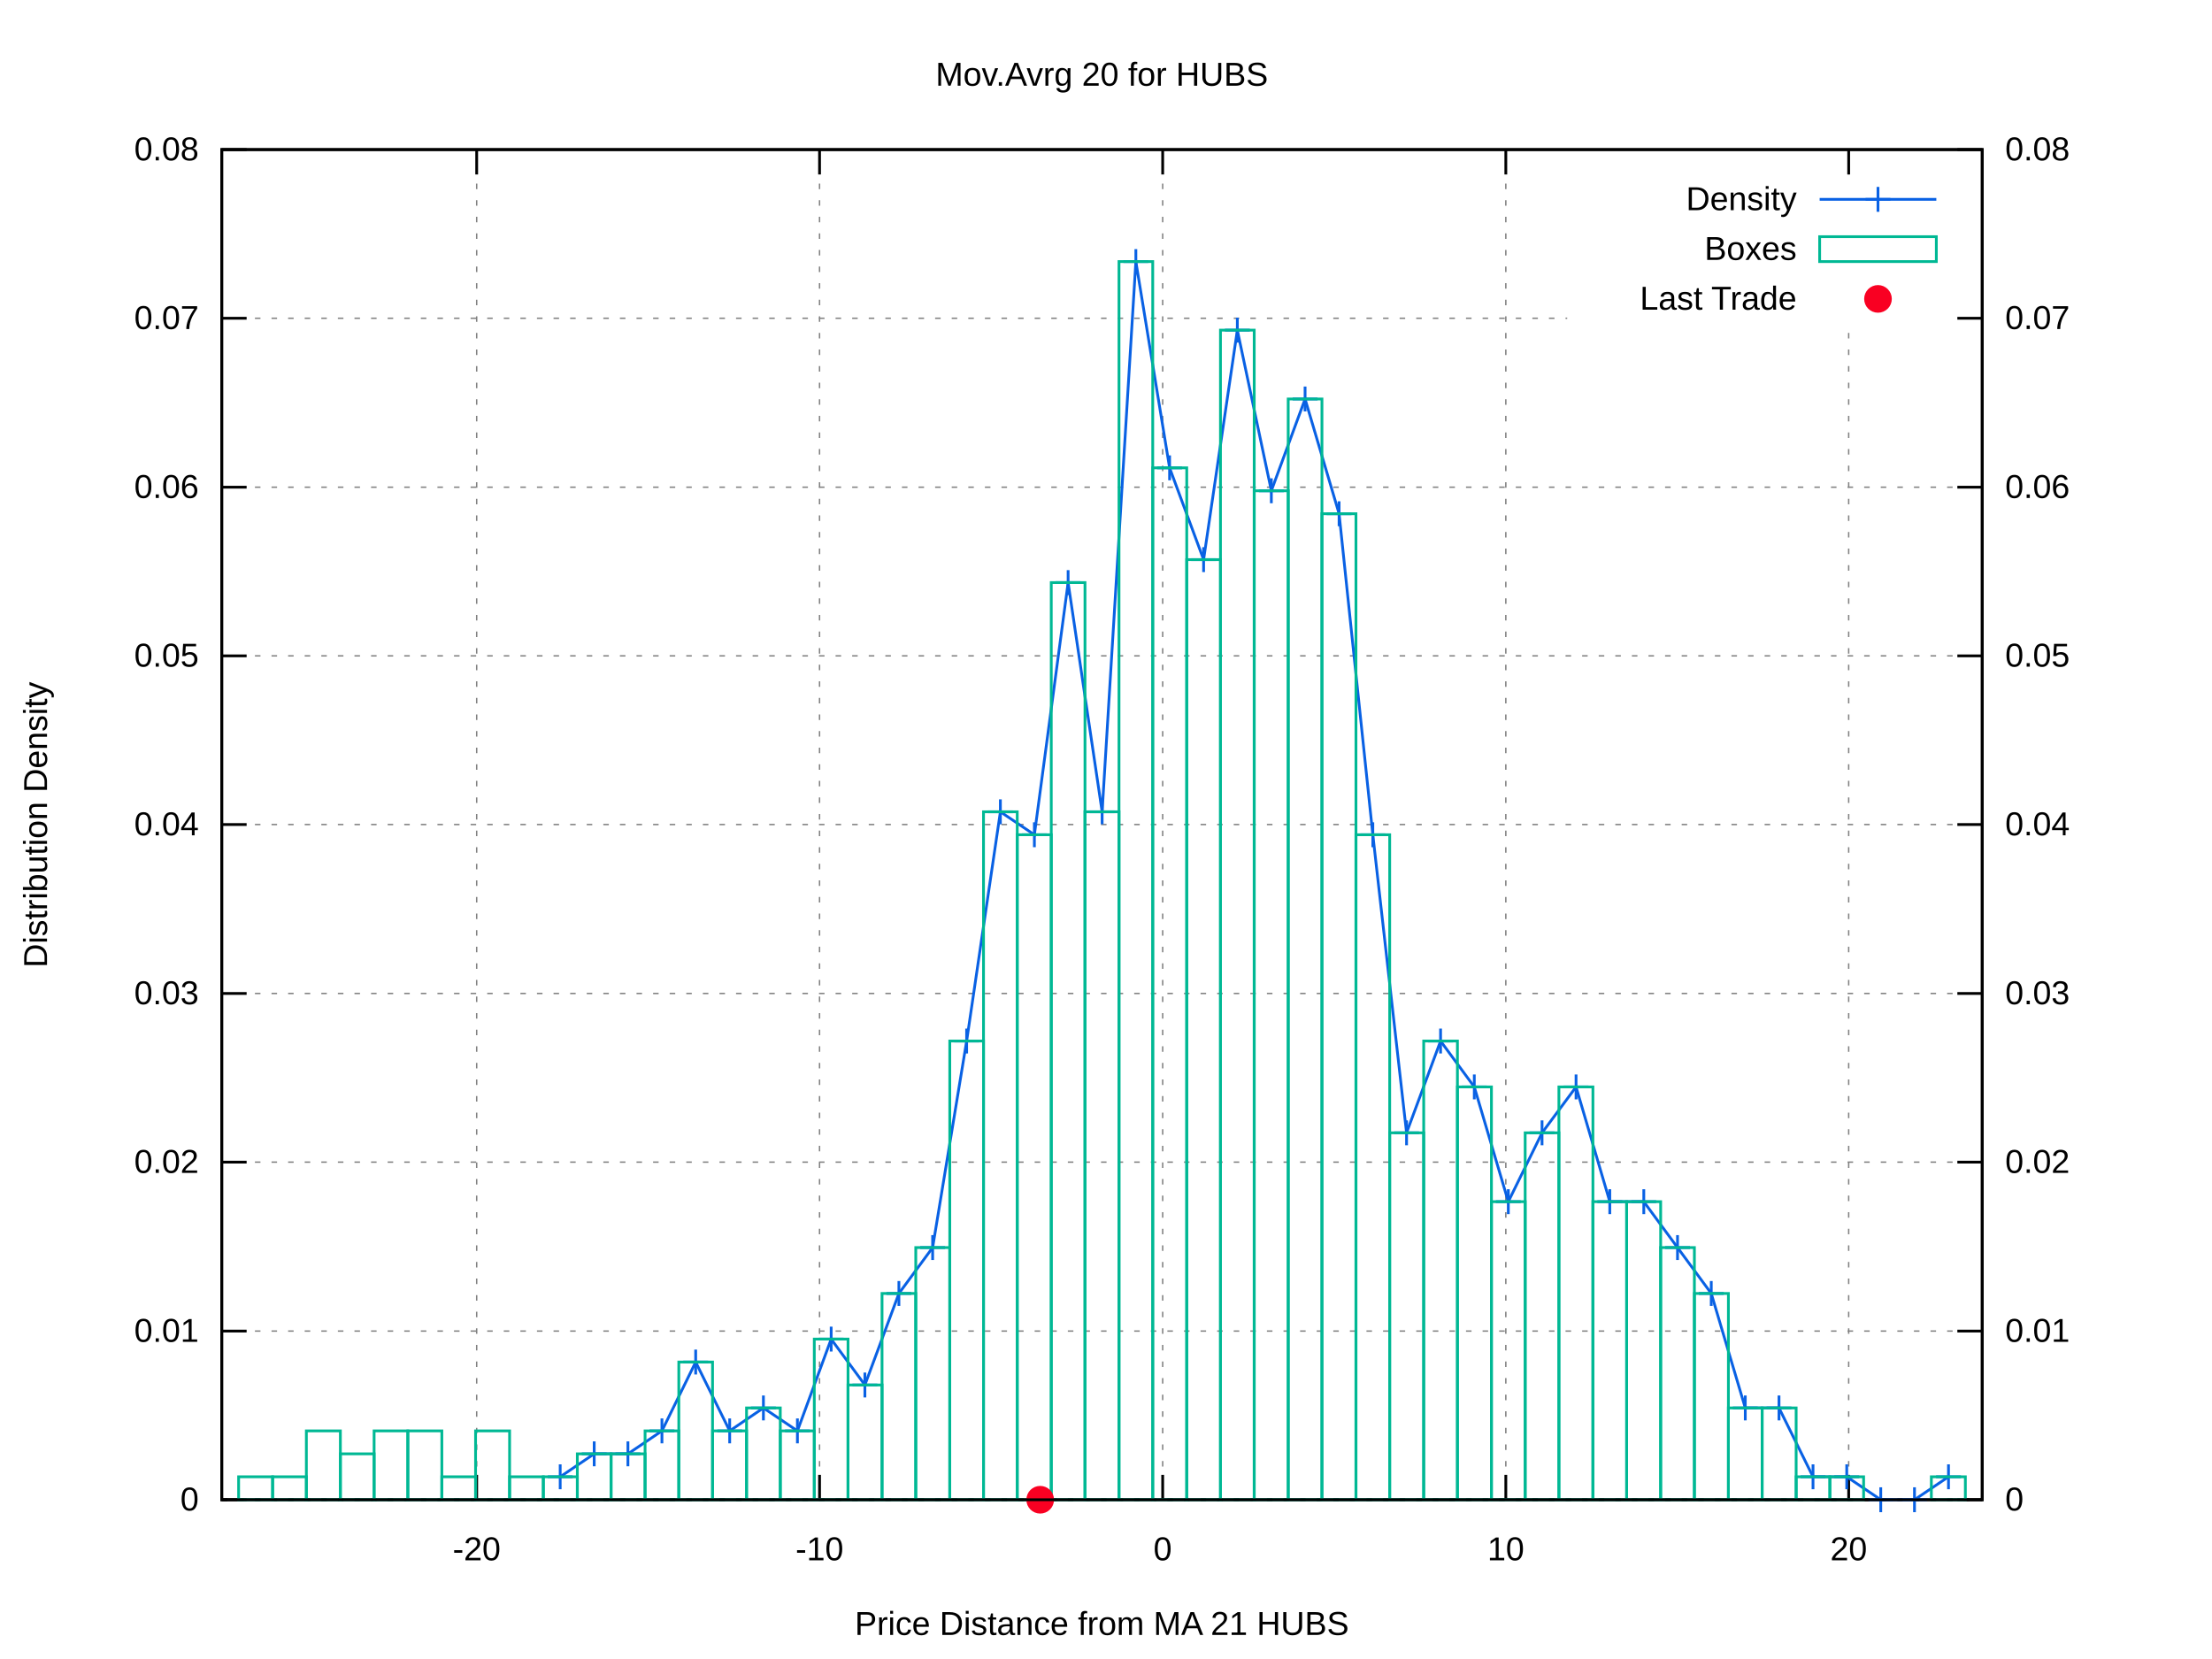
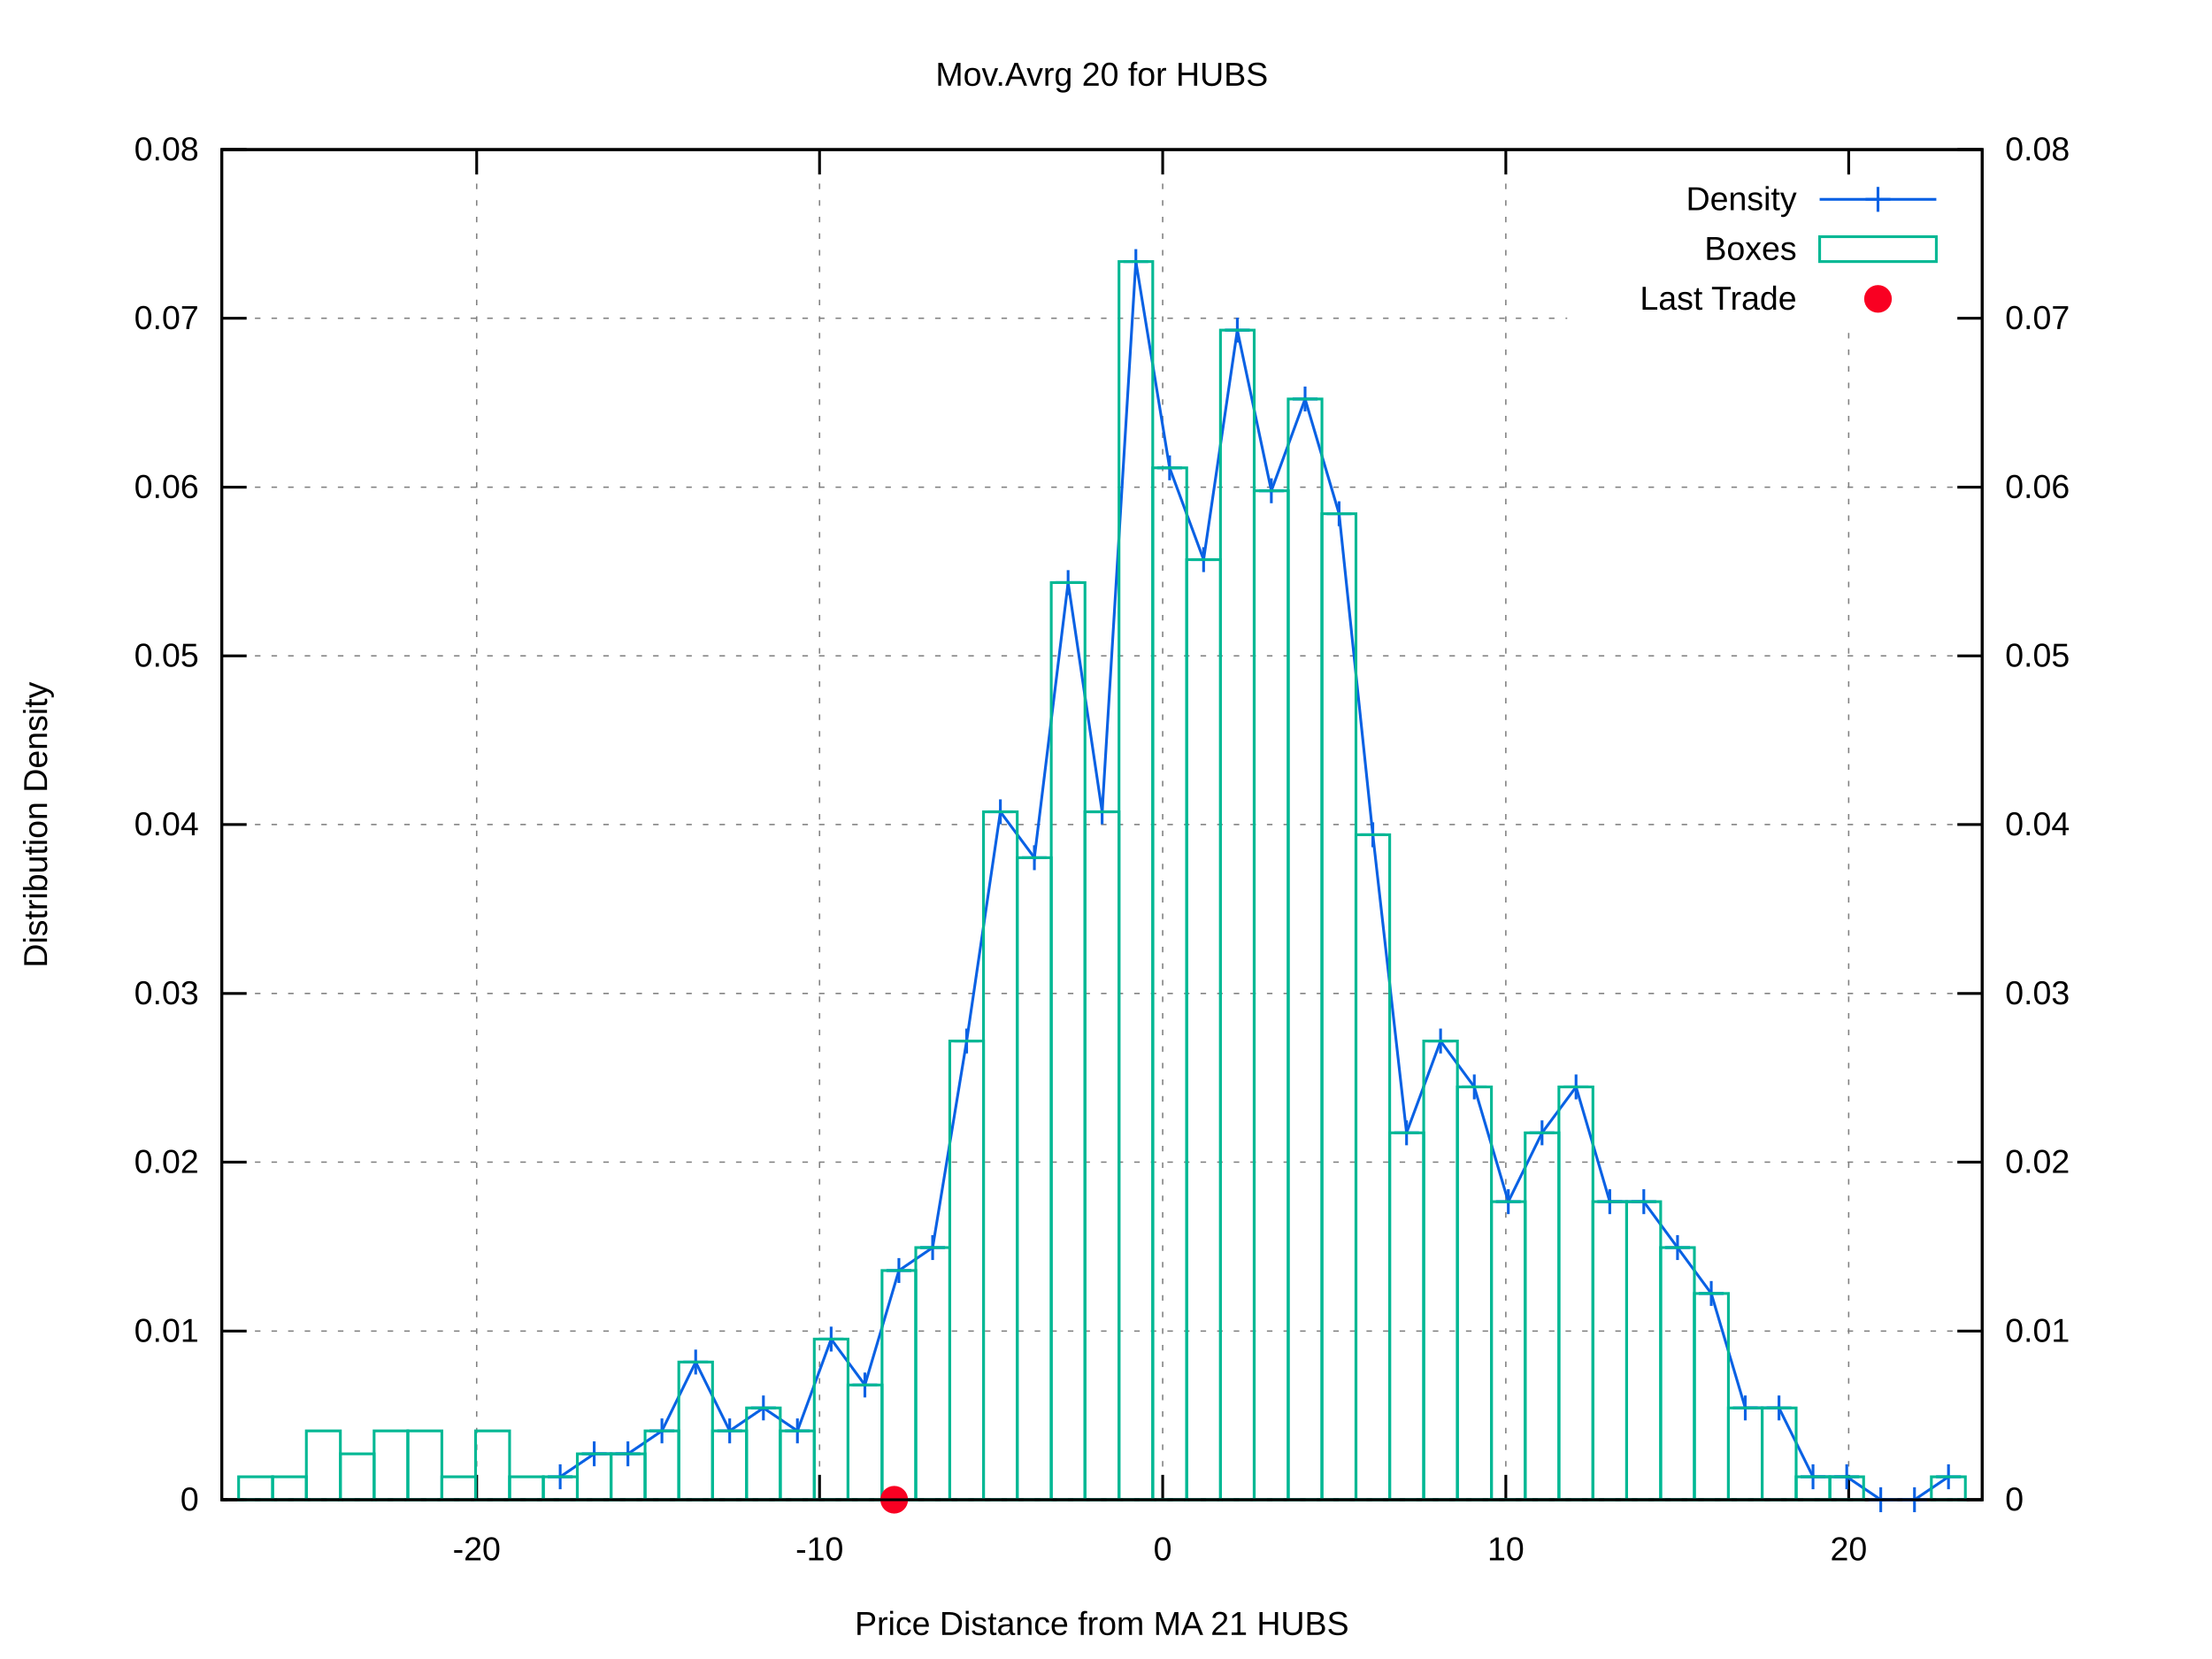
<svg xmlns="http://www.w3.org/2000/svg" xmlns:xlink="http://www.w3.org/1999/xlink" viewBox="0 0 800 600">
  <g id="gnuplot_canvas">
    <rect x="0" y="0" width="800" height="600" fill="#ffffff" />
    <defs>
      <circle id="gpDot" r="0.5" stroke-width="0.5" />
      <path id="gpPt0" stroke-width="0.222" stroke="currentColor" d="M-1,0 h2 M0,-1 v2" />
      <path id="gpPt1" stroke-width="0.222" stroke="currentColor" d="M-1,-1 L1,1 M1,-1 L-1,1" />
      <path id="gpPt2" stroke-width="0.222" stroke="currentColor" d="M-1,0 L1,0 M0,-1 L0,1 M-1,-1 L1,1 M-1,1 L1,-1" />
      <rect id="gpPt3" stroke-width="0.222" stroke="currentColor" x="-1" y="-1" width="2" height="2" />
      <rect id="gpPt4" stroke-width="0.222" stroke="currentColor" fill="currentColor" x="-1" y="-1" width="2" height="2" />
      <circle id="gpPt5" stroke-width="0.222" stroke="currentColor" cx="0" cy="0" r="1" />
      <use xlink:href="#gpPt5" id="gpPt6" fill="currentColor" stroke="none" />
      <path id="gpPt7" stroke-width="0.222" stroke="currentColor" d="M0,-1.33 L-1.33,0.67 L1.33,0.67 z" />
      <use xlink:href="#gpPt7" id="gpPt8" fill="currentColor" stroke="none" />
      <use xlink:href="#gpPt7" id="gpPt9" stroke="currentColor" transform="rotate(180)" />
      <use xlink:href="#gpPt9" id="gpPt10" fill="currentColor" stroke="none" />
      <use xlink:href="#gpPt3" id="gpPt11" stroke="currentColor" transform="rotate(45)" />
      <use xlink:href="#gpPt11" id="gpPt12" fill="currentColor" stroke="none" />
      <path id="gpPt13" stroke-width="0.222" stroke="currentColor" d="M0,1.330 L1.265,0.411 L0.782,-1.067 L-0.782,-1.076 L-1.265,0.411 z" />
      <use xlink:href="#gpPt13" id="gpPt14" fill="currentColor" stroke="none" />
      <filter id="textbox" filterUnits="objectBoundingBox" x="0" y="0" height="1" width="1">
        <feFlood flood-color="#FFFFFF" flood-opacity="1" result="bgnd" />
        <feComposite in="SourceGraphic" in2="bgnd" operator="atop" />
      </filter>
      <filter id="greybox" filterUnits="objectBoundingBox" x="0" y="0" height="1" width="1">
        <feFlood flood-color="lightgrey" flood-opacity="1" result="grey" />
        <feComposite in="SourceGraphic" in2="grey" operator="atop" />
      </filter>
    </defs>
    <g fill="none" color="#FFFFFF" stroke="black" stroke-width="1.00" stroke-linecap="butt" stroke-linejoin="miter">
</g>
    <g fill="none" color="black" stroke="currentColor" stroke-width="1.00" stroke-linecap="butt" stroke-linejoin="miter">
</g>
    <g fill="none" color="black" stroke="black" stroke-width="0.50" stroke-linecap="butt" stroke-linejoin="miter">
</g>
    <g fill="none" color="gray" stroke="currentColor" stroke-width="0.50" stroke-linecap="butt" stroke-linejoin="miter">
      <path stroke="gray" stroke-dasharray="2,4" class="gridline" d="M80.2,542.4 L716.9,542.4  " />
    </g>
    <g fill="none" color="gray" stroke="gray" stroke-width="1.00" stroke-linecap="butt" stroke-linejoin="miter">
</g>
    <g fill="none" color="black" stroke="currentColor" stroke-width="1.00" stroke-linecap="butt" stroke-linejoin="miter">
      <path stroke="black" d="M80.2,542.4 L89.2,542.4  " />
      <g transform="translate(71.9,546.3)" stroke="none" fill="black" font-family="arial" font-size="12.00" text-anchor="end">
        <text>
          <tspan font-family="arial"> 0</tspan>
        </text>
      </g>
    </g>
    <g fill="none" color="black" stroke="currentColor" stroke-width="1.00" stroke-linecap="butt" stroke-linejoin="miter">
</g>
    <g fill="none" color="black" stroke="black" stroke-width="0.50" stroke-linecap="butt" stroke-linejoin="miter">
</g>
    <g fill="none" color="gray" stroke="currentColor" stroke-width="0.50" stroke-linecap="butt" stroke-linejoin="miter">
      <path stroke="gray" stroke-dasharray="2,4" class="gridline" d="M80.2,481.4 L716.9,481.4  " />
    </g>
    <g fill="none" color="gray" stroke="gray" stroke-width="1.00" stroke-linecap="butt" stroke-linejoin="miter">
</g>
    <g fill="none" color="black" stroke="currentColor" stroke-width="1.00" stroke-linecap="butt" stroke-linejoin="miter">
      <path stroke="black" d="M80.2,481.4 L89.2,481.4  " />
      <g transform="translate(71.9,485.3)" stroke="none" fill="black" font-family="arial" font-size="12.00" text-anchor="end">
        <text>
          <tspan font-family="arial"> 0.01</tspan>
        </text>
      </g>
    </g>
    <g fill="none" color="black" stroke="currentColor" stroke-width="1.00" stroke-linecap="butt" stroke-linejoin="miter">
</g>
    <g fill="none" color="black" stroke="black" stroke-width="0.50" stroke-linecap="butt" stroke-linejoin="miter">
</g>
    <g fill="none" color="gray" stroke="currentColor" stroke-width="0.50" stroke-linecap="butt" stroke-linejoin="miter">
      <path stroke="gray" stroke-dasharray="2,4" class="gridline" d="M80.2,420.3 L716.9,420.3  " />
    </g>
    <g fill="none" color="gray" stroke="gray" stroke-width="1.00" stroke-linecap="butt" stroke-linejoin="miter">
</g>
    <g fill="none" color="black" stroke="currentColor" stroke-width="1.00" stroke-linecap="butt" stroke-linejoin="miter">
      <path stroke="black" d="M80.2,420.3 L89.2,420.3  " />
      <g transform="translate(71.9,424.2)" stroke="none" fill="black" font-family="arial" font-size="12.00" text-anchor="end">
        <text>
          <tspan font-family="arial"> 0.02</tspan>
        </text>
      </g>
    </g>
    <g fill="none" color="black" stroke="currentColor" stroke-width="1.00" stroke-linecap="butt" stroke-linejoin="miter">
</g>
    <g fill="none" color="black" stroke="black" stroke-width="0.50" stroke-linecap="butt" stroke-linejoin="miter">
</g>
    <g fill="none" color="gray" stroke="currentColor" stroke-width="0.50" stroke-linecap="butt" stroke-linejoin="miter">
      <path stroke="gray" stroke-dasharray="2,4" class="gridline" d="M80.2,359.3 L716.9,359.3  " />
    </g>
    <g fill="none" color="gray" stroke="gray" stroke-width="1.00" stroke-linecap="butt" stroke-linejoin="miter">
</g>
    <g fill="none" color="black" stroke="currentColor" stroke-width="1.00" stroke-linecap="butt" stroke-linejoin="miter">
      <path stroke="black" d="M80.2,359.3 L89.2,359.3  " />
      <g transform="translate(71.9,363.2)" stroke="none" fill="black" font-family="arial" font-size="12.00" text-anchor="end">
        <text>
          <tspan font-family="arial"> 0.03</tspan>
        </text>
      </g>
    </g>
    <g fill="none" color="black" stroke="currentColor" stroke-width="1.00" stroke-linecap="butt" stroke-linejoin="miter">
</g>
    <g fill="none" color="black" stroke="black" stroke-width="0.50" stroke-linecap="butt" stroke-linejoin="miter">
</g>
    <g fill="none" color="gray" stroke="currentColor" stroke-width="0.50" stroke-linecap="butt" stroke-linejoin="miter">
      <path stroke="gray" stroke-dasharray="2,4" class="gridline" d="M80.2,298.2 L716.9,298.2  " />
    </g>
    <g fill="none" color="gray" stroke="gray" stroke-width="1.00" stroke-linecap="butt" stroke-linejoin="miter">
</g>
    <g fill="none" color="black" stroke="currentColor" stroke-width="1.00" stroke-linecap="butt" stroke-linejoin="miter">
      <path stroke="black" d="M80.2,298.2 L89.2,298.2  " />
      <g transform="translate(71.9,302.1)" stroke="none" fill="black" font-family="arial" font-size="12.00" text-anchor="end">
        <text>
          <tspan font-family="arial"> 0.04</tspan>
        </text>
      </g>
    </g>
    <g fill="none" color="black" stroke="currentColor" stroke-width="1.00" stroke-linecap="butt" stroke-linejoin="miter">
</g>
    <g fill="none" color="black" stroke="black" stroke-width="0.50" stroke-linecap="butt" stroke-linejoin="miter">
</g>
    <g fill="none" color="gray" stroke="currentColor" stroke-width="0.50" stroke-linecap="butt" stroke-linejoin="miter">
      <path stroke="gray" stroke-dasharray="2,4" class="gridline" d="M80.2,237.2 L716.9,237.2  " />
    </g>
    <g fill="none" color="gray" stroke="gray" stroke-width="1.00" stroke-linecap="butt" stroke-linejoin="miter">
</g>
    <g fill="none" color="black" stroke="currentColor" stroke-width="1.00" stroke-linecap="butt" stroke-linejoin="miter">
      <path stroke="black" d="M80.2,237.2 L89.2,237.2  " />
      <g transform="translate(71.9,241.1)" stroke="none" fill="black" font-family="arial" font-size="12.00" text-anchor="end">
        <text>
          <tspan font-family="arial"> 0.05</tspan>
        </text>
      </g>
    </g>
    <g fill="none" color="black" stroke="currentColor" stroke-width="1.00" stroke-linecap="butt" stroke-linejoin="miter">
</g>
    <g fill="none" color="black" stroke="black" stroke-width="0.50" stroke-linecap="butt" stroke-linejoin="miter">
</g>
    <g fill="none" color="gray" stroke="currentColor" stroke-width="0.50" stroke-linecap="butt" stroke-linejoin="miter">
      <path stroke="gray" stroke-dasharray="2,4" class="gridline" d="M80.2,176.2 L716.9,176.2  " />
    </g>
    <g fill="none" color="gray" stroke="gray" stroke-width="1.00" stroke-linecap="butt" stroke-linejoin="miter">
</g>
    <g fill="none" color="black" stroke="currentColor" stroke-width="1.00" stroke-linecap="butt" stroke-linejoin="miter">
      <path stroke="black" d="M80.2,176.2 L89.2,176.2  " />
      <g transform="translate(71.9,180.1)" stroke="none" fill="black" font-family="arial" font-size="12.00" text-anchor="end">
        <text>
          <tspan font-family="arial"> 0.06</tspan>
        </text>
      </g>
    </g>
    <g fill="none" color="black" stroke="currentColor" stroke-width="1.00" stroke-linecap="butt" stroke-linejoin="miter">
</g>
    <g fill="none" color="black" stroke="black" stroke-width="0.50" stroke-linecap="butt" stroke-linejoin="miter">
</g>
    <g fill="none" color="gray" stroke="currentColor" stroke-width="0.50" stroke-linecap="butt" stroke-linejoin="miter">
      <path stroke="gray" stroke-dasharray="2,4" class="gridline" d="M80.2,115.1 L566.8,115.1 M708.6,115.1 L716.9,115.1  " />
    </g>
    <g fill="none" color="gray" stroke="gray" stroke-width="1.00" stroke-linecap="butt" stroke-linejoin="miter">
</g>
    <g fill="none" color="black" stroke="currentColor" stroke-width="1.00" stroke-linecap="butt" stroke-linejoin="miter">
      <path stroke="black" d="M80.2,115.1 L89.2,115.1  " />
      <g transform="translate(71.9,119.0)" stroke="none" fill="black" font-family="arial" font-size="12.00" text-anchor="end">
        <text>
          <tspan font-family="arial"> 0.07</tspan>
        </text>
      </g>
    </g>
    <g fill="none" color="black" stroke="currentColor" stroke-width="1.00" stroke-linecap="butt" stroke-linejoin="miter">
</g>
    <g fill="none" color="black" stroke="black" stroke-width="0.50" stroke-linecap="butt" stroke-linejoin="miter">
</g>
    <g fill="none" color="gray" stroke="currentColor" stroke-width="0.50" stroke-linecap="butt" stroke-linejoin="miter">
      <path stroke="gray" stroke-dasharray="2,4" class="gridline" d="M80.2,54.1 L716.9,54.1  " />
    </g>
    <g fill="none" color="gray" stroke="gray" stroke-width="1.00" stroke-linecap="butt" stroke-linejoin="miter">
</g>
    <g fill="none" color="black" stroke="currentColor" stroke-width="1.00" stroke-linecap="butt" stroke-linejoin="miter">
      <path stroke="black" d="M80.2,54.1 L89.2,54.1  " />
      <g transform="translate(71.9,58.0)" stroke="none" fill="black" font-family="arial" font-size="12.00" text-anchor="end">
        <text>
          <tspan font-family="arial"> 0.08</tspan>
        </text>
      </g>
    </g>
    <g fill="none" color="black" stroke="currentColor" stroke-width="1.00" stroke-linecap="butt" stroke-linejoin="miter">
</g>
    <g fill="none" color="black" stroke="black" stroke-width="0.50" stroke-linecap="butt" stroke-linejoin="miter">
</g>
    <g fill="none" color="gray" stroke="currentColor" stroke-width="0.50" stroke-linecap="butt" stroke-linejoin="miter">
      <path stroke="gray" stroke-dasharray="2,4" class="gridline" d="M172.4,542.4 L172.4,54.1  " />
    </g>
    <g fill="none" color="gray" stroke="gray" stroke-width="1.00" stroke-linecap="butt" stroke-linejoin="miter">
</g>
    <g fill="none" color="black" stroke="currentColor" stroke-width="1.00" stroke-linecap="butt" stroke-linejoin="miter">
      <path stroke="black" d="M172.4,542.4 L172.4,533.4 M172.4,54.1 L172.4,63.1  " />
      <g transform="translate(172.4,564.3)" stroke="none" fill="black" font-family="arial" font-size="12.00" text-anchor="middle">
        <text>
          <tspan font-family="arial">-20</tspan>
        </text>
      </g>
    </g>
    <g fill="none" color="black" stroke="currentColor" stroke-width="1.00" stroke-linecap="butt" stroke-linejoin="miter">
</g>
    <g fill="none" color="black" stroke="black" stroke-width="0.50" stroke-linecap="butt" stroke-linejoin="miter">
</g>
    <g fill="none" color="gray" stroke="currentColor" stroke-width="0.50" stroke-linecap="butt" stroke-linejoin="miter">
      <path stroke="gray" stroke-dasharray="2,4" class="gridline" d="M296.4,542.4 L296.4,54.1  " />
    </g>
    <g fill="none" color="gray" stroke="gray" stroke-width="1.00" stroke-linecap="butt" stroke-linejoin="miter">
</g>
    <g fill="none" color="black" stroke="currentColor" stroke-width="1.00" stroke-linecap="butt" stroke-linejoin="miter">
      <path stroke="black" d="M296.4,542.4 L296.4,533.4 M296.4,54.1 L296.4,63.1  " />
      <g transform="translate(296.4,564.3)" stroke="none" fill="black" font-family="arial" font-size="12.00" text-anchor="middle">
        <text>
          <tspan font-family="arial">-10</tspan>
        </text>
      </g>
    </g>
    <g fill="none" color="black" stroke="currentColor" stroke-width="1.00" stroke-linecap="butt" stroke-linejoin="miter">
</g>
    <g fill="none" color="black" stroke="black" stroke-width="0.50" stroke-linecap="butt" stroke-linejoin="miter">
</g>
    <g fill="none" color="gray" stroke="currentColor" stroke-width="0.50" stroke-linecap="butt" stroke-linejoin="miter">
      <path stroke="gray" stroke-dasharray="2,4" class="gridline" d="M420.5,542.4 L420.5,54.1  " />
    </g>
    <g fill="none" color="gray" stroke="gray" stroke-width="1.00" stroke-linecap="butt" stroke-linejoin="miter">
</g>
    <g fill="none" color="black" stroke="currentColor" stroke-width="1.00" stroke-linecap="butt" stroke-linejoin="miter">
      <path stroke="black" d="M420.5,542.4 L420.5,533.4 M420.5,54.1 L420.5,63.1  " />
      <g transform="translate(420.5,564.3)" stroke="none" fill="black" font-family="arial" font-size="12.00" text-anchor="middle">
        <text>
          <tspan font-family="arial"> 0</tspan>
        </text>
      </g>
    </g>
    <g fill="none" color="black" stroke="currentColor" stroke-width="1.00" stroke-linecap="butt" stroke-linejoin="miter">
</g>
    <g fill="none" color="black" stroke="black" stroke-width="0.50" stroke-linecap="butt" stroke-linejoin="miter">
</g>
    <g fill="none" color="gray" stroke="currentColor" stroke-width="0.50" stroke-linecap="butt" stroke-linejoin="miter">
      <path stroke="gray" stroke-dasharray="2,4" class="gridline" d="M544.6,542.4 L544.6,54.1  " />
    </g>
    <g fill="none" color="gray" stroke="gray" stroke-width="1.00" stroke-linecap="butt" stroke-linejoin="miter">
</g>
    <g fill="none" color="black" stroke="currentColor" stroke-width="1.00" stroke-linecap="butt" stroke-linejoin="miter">
      <path stroke="black" d="M544.6,542.4 L544.6,533.4 M544.6,54.1 L544.6,63.1  " />
      <g transform="translate(544.6,564.3)" stroke="none" fill="black" font-family="arial" font-size="12.00" text-anchor="middle">
        <text>
          <tspan font-family="arial"> 10</tspan>
        </text>
      </g>
    </g>
    <g fill="none" color="black" stroke="currentColor" stroke-width="1.00" stroke-linecap="butt" stroke-linejoin="miter">
</g>
    <g fill="none" color="black" stroke="black" stroke-width="0.50" stroke-linecap="butt" stroke-linejoin="miter">
</g>
    <g fill="none" color="gray" stroke="currentColor" stroke-width="0.50" stroke-linecap="butt" stroke-linejoin="miter">
      <path stroke="gray" stroke-dasharray="2,4" class="gridline" d="M668.6,542.4 L668.6,117.1 M668.6,63.1 L668.6,54.1  " />
    </g>
    <g fill="none" color="gray" stroke="gray" stroke-width="1.00" stroke-linecap="butt" stroke-linejoin="miter">
</g>
    <g fill="none" color="black" stroke="currentColor" stroke-width="1.00" stroke-linecap="butt" stroke-linejoin="miter">
      <path stroke="black" d="M668.6,542.4 L668.6,533.4 M668.6,54.1 L668.6,63.1  " />
      <g transform="translate(668.6,564.3)" stroke="none" fill="black" font-family="arial" font-size="12.00" text-anchor="middle">
        <text>
          <tspan font-family="arial"> 20</tspan>
        </text>
      </g>
    </g>
    <g fill="none" color="black" stroke="currentColor" stroke-width="1.00" stroke-linecap="butt" stroke-linejoin="miter">
      <path stroke="black" d="M716.9,542.4 L707.9,542.4  " />
      <g transform="translate(725.2,546.3)" stroke="none" fill="black" font-family="arial" font-size="12.00" text-anchor="start">
        <text>
          <tspan font-family="arial"> 0</tspan>
        </text>
      </g>
    </g>
    <g fill="none" color="black" stroke="currentColor" stroke-width="1.00" stroke-linecap="butt" stroke-linejoin="miter">
      <path stroke="black" d="M716.9,481.4 L707.9,481.4  " />
      <g transform="translate(725.2,485.3)" stroke="none" fill="black" font-family="arial" font-size="12.00" text-anchor="start">
        <text>
          <tspan font-family="arial"> 0.01</tspan>
        </text>
      </g>
    </g>
    <g fill="none" color="black" stroke="currentColor" stroke-width="1.00" stroke-linecap="butt" stroke-linejoin="miter">
      <path stroke="black" d="M716.9,420.3 L707.9,420.3  " />
      <g transform="translate(725.2,424.2)" stroke="none" fill="black" font-family="arial" font-size="12.00" text-anchor="start">
        <text>
          <tspan font-family="arial"> 0.02</tspan>
        </text>
      </g>
    </g>
    <g fill="none" color="black" stroke="currentColor" stroke-width="1.00" stroke-linecap="butt" stroke-linejoin="miter">
      <path stroke="black" d="M716.9,359.3 L707.9,359.3  " />
      <g transform="translate(725.2,363.2)" stroke="none" fill="black" font-family="arial" font-size="12.00" text-anchor="start">
        <text>
          <tspan font-family="arial"> 0.03</tspan>
        </text>
      </g>
    </g>
    <g fill="none" color="black" stroke="currentColor" stroke-width="1.00" stroke-linecap="butt" stroke-linejoin="miter">
      <path stroke="black" d="M716.9,298.2 L707.9,298.2  " />
      <g transform="translate(725.2,302.1)" stroke="none" fill="black" font-family="arial" font-size="12.00" text-anchor="start">
        <text>
          <tspan font-family="arial"> 0.04</tspan>
        </text>
      </g>
    </g>
    <g fill="none" color="black" stroke="currentColor" stroke-width="1.00" stroke-linecap="butt" stroke-linejoin="miter">
      <path stroke="black" d="M716.9,237.2 L707.9,237.2  " />
      <g transform="translate(725.2,241.1)" stroke="none" fill="black" font-family="arial" font-size="12.00" text-anchor="start">
        <text>
          <tspan font-family="arial"> 0.05</tspan>
        </text>
      </g>
    </g>
    <g fill="none" color="black" stroke="currentColor" stroke-width="1.00" stroke-linecap="butt" stroke-linejoin="miter">
      <path stroke="black" d="M716.9,176.2 L707.9,176.2  " />
      <g transform="translate(725.2,180.1)" stroke="none" fill="black" font-family="arial" font-size="12.00" text-anchor="start">
        <text>
          <tspan font-family="arial"> 0.06</tspan>
        </text>
      </g>
    </g>
    <g fill="none" color="black" stroke="currentColor" stroke-width="1.00" stroke-linecap="butt" stroke-linejoin="miter">
      <path stroke="black" d="M716.9,115.1 L707.9,115.1  " />
      <g transform="translate(725.2,119.0)" stroke="none" fill="black" font-family="arial" font-size="12.00" text-anchor="start">
        <text>
          <tspan font-family="arial"> 0.07</tspan>
        </text>
      </g>
    </g>
    <g fill="none" color="black" stroke="currentColor" stroke-width="1.00" stroke-linecap="butt" stroke-linejoin="miter">
      <path stroke="black" d="M716.9,54.1 L707.9,54.1  " />
      <g transform="translate(725.2,58.0)" stroke="none" fill="black" font-family="arial" font-size="12.00" text-anchor="start">
        <text>
          <tspan font-family="arial"> 0.08</tspan>
        </text>
      </g>
    </g>
    <g fill="none" color="black" stroke="currentColor" stroke-width="1.00" stroke-linecap="butt" stroke-linejoin="miter">
</g>
    <g fill="none" color="gray" stroke="currentColor" stroke-width="1.00" stroke-linecap="butt" stroke-linejoin="miter">
      <path stroke="black" stroke-dasharray="2,4" d="M80.2,542.4 L716.9,542.4  " />
    </g>
    <g fill="none" color="black" stroke="currentColor" stroke-width="1.00" stroke-linecap="butt" stroke-linejoin="miter">
      <path stroke="black" d="M80.2,54.1 L80.2,542.4 L716.9,542.4 L716.9,54.1 L80.2,54.1 Z  " />
    </g>
    <g fill="none" color="black" stroke="currentColor" stroke-width="1.00" stroke-linecap="butt" stroke-linejoin="miter">
      <g transform="translate(17.0,298.3) rotate(270)" stroke="none" fill="black" font-family="arial" font-size="12.00" text-anchor="middle">
        <text>
          <tspan font-family="arial">Distribution Density</tspan>
        </text>
      </g>
    </g>
    <g fill="none" color="black" stroke="currentColor" stroke-width="1.00" stroke-linecap="butt" stroke-linejoin="miter">
      <g transform="translate(398.5,591.3)" stroke="none" fill="black" font-family="arial" font-size="12.00" text-anchor="middle">
        <text>
          <tspan font-family="arial">Price Distance from MA 21 HUBS</tspan>
        </text>
      </g>
    </g>
    <g fill="none" color="black" stroke="currentColor" stroke-width="1.00" stroke-linecap="butt" stroke-linejoin="miter">
      <g transform="translate(398.5,31.0)" stroke="none" fill="black" font-family="arial" font-size="12.00" text-anchor="middle">
        <text>
          <tspan font-family="arial">Mov.Avrg 20 for HUBS </tspan>
        </text>
      </g>
    </g>
    <g id="gnuplot_plot_1">
      <g fill="none" color="black" stroke="currentColor" stroke-width="1.00" stroke-linecap="butt" stroke-linejoin="miter">
        <g transform="translate(649.8,76.0)" stroke="none" fill="black" font-family="arial" font-size="12.00" text-anchor="end">
          <text>
            <tspan font-family="arial">Density</tspan>
          </text>
        </g>
      </g>
      <g fill="none" color="black" stroke="currentColor" stroke-width="1.00" stroke-linecap="butt" stroke-linejoin="miter">
-         <path stroke="rgb(  9,  97, 228)" d="M658.1,72.1 L700.3,72.1 M202.6,534.1 L214.9,525.8 L227.1,525.8 L239.4,517.5 L251.6,492.6 L263.9,517.5   L276.1,509.2 L288.4,517.5 L300.6,484.3 L312.8,500.9 L325.1,467.8 L337.3,451.2 L349.6,376.5 L361.8,293.6   L374.1,301.9 L386.3,210.7 L398.6,293.6 L410.8,94.6 L423.0,169.2 L435.3,202.4 L447.5,119.4 L459.8,177.5   L472.0,144.3 L484.3,185.8 L496.5,301.9 L508.7,409.7 L521.0,376.5 L533.2,393.1 L545.5,434.6 L557.7,409.7   L570.0,393.1 L582.2,434.6 L594.5,434.6 L606.7,451.2 L618.9,467.8 L631.2,509.2 L643.4,509.2 L655.7,534.1   L667.9,534.1 L680.2,542.4 L692.4,542.4 L704.7,534.1  " />
+         <path stroke="rgb(  9,  97, 228)" d="M658.1,72.1 L700.3,72.1 M202.6,534.1 L214.9,525.8 L227.1,525.8 L239.4,517.5 L251.6,492.6 L263.9,517.5   L276.1,509.2 L288.4,517.5 L300.6,484.3 L312.8,500.9 L325.1,459.5 L337.3,451.2 L349.6,376.5 L361.8,293.6   L374.1,310.2 L386.3,210.7 L398.6,293.6 L410.8,94.6 L423.0,169.2 L435.3,202.4 L447.5,119.4 L459.8,177.5   L472.0,144.3 L484.3,185.8 L496.5,301.9 L508.7,409.7 L521.0,376.5 L533.2,393.1 L545.5,434.6 L557.7,409.7   L570.0,393.1 L582.2,434.6 L594.5,434.6 L606.7,451.2 L618.9,467.8 L631.2,509.2 L643.4,509.2 L655.7,534.1   L667.9,534.1 L680.2,542.4 L692.4,542.4 L704.7,534.1  " />
        <use xlink:href="#gpPt0" transform="translate(202.6,534.1) scale(4.50)" color="rgb(  9,  97, 228)" />
        <use xlink:href="#gpPt0" transform="translate(214.9,525.8) scale(4.50)" color="rgb(  9,  97, 228)" />
        <use xlink:href="#gpPt0" transform="translate(227.1,525.8) scale(4.50)" color="rgb(  9,  97, 228)" />
        <use xlink:href="#gpPt0" transform="translate(239.4,517.5) scale(4.50)" color="rgb(  9,  97, 228)" />
        <use xlink:href="#gpPt0" transform="translate(251.6,492.6) scale(4.50)" color="rgb(  9,  97, 228)" />
        <use xlink:href="#gpPt0" transform="translate(263.9,517.5) scale(4.50)" color="rgb(  9,  97, 228)" />
        <use xlink:href="#gpPt0" transform="translate(276.1,509.2) scale(4.50)" color="rgb(  9,  97, 228)" />
        <use xlink:href="#gpPt0" transform="translate(288.4,517.5) scale(4.50)" color="rgb(  9,  97, 228)" />
        <use xlink:href="#gpPt0" transform="translate(300.6,484.3) scale(4.50)" color="rgb(  9,  97, 228)" />
        <use xlink:href="#gpPt0" transform="translate(312.8,500.9) scale(4.50)" color="rgb(  9,  97, 228)" />
-         <use xlink:href="#gpPt0" transform="translate(325.1,467.8) scale(4.50)" color="rgb(  9,  97, 228)" />
+         <use xlink:href="#gpPt0" transform="translate(325.1,459.5) scale(4.50)" color="rgb(  9,  97, 228)" />
        <use xlink:href="#gpPt0" transform="translate(337.3,451.2) scale(4.50)" color="rgb(  9,  97, 228)" />
        <use xlink:href="#gpPt0" transform="translate(349.6,376.5) scale(4.50)" color="rgb(  9,  97, 228)" />
        <use xlink:href="#gpPt0" transform="translate(361.8,293.6) scale(4.50)" color="rgb(  9,  97, 228)" />
-         <use xlink:href="#gpPt0" transform="translate(374.1,301.9) scale(4.50)" color="rgb(  9,  97, 228)" />
+         <use xlink:href="#gpPt0" transform="translate(374.1,310.2) scale(4.50)" color="rgb(  9,  97, 228)" />
        <use xlink:href="#gpPt0" transform="translate(386.3,210.7) scale(4.50)" color="rgb(  9,  97, 228)" />
        <use xlink:href="#gpPt0" transform="translate(398.6,293.6) scale(4.50)" color="rgb(  9,  97, 228)" />
        <use xlink:href="#gpPt0" transform="translate(410.8,94.6) scale(4.50)" color="rgb(  9,  97, 228)" />
        <use xlink:href="#gpPt0" transform="translate(423.0,169.2) scale(4.50)" color="rgb(  9,  97, 228)" />
        <use xlink:href="#gpPt0" transform="translate(435.3,202.4) scale(4.50)" color="rgb(  9,  97, 228)" />
        <use xlink:href="#gpPt0" transform="translate(447.5,119.4) scale(4.50)" color="rgb(  9,  97, 228)" />
        <use xlink:href="#gpPt0" transform="translate(459.8,177.5) scale(4.50)" color="rgb(  9,  97, 228)" />
        <use xlink:href="#gpPt0" transform="translate(472.0,144.3) scale(4.50)" color="rgb(  9,  97, 228)" />
        <use xlink:href="#gpPt0" transform="translate(484.3,185.8) scale(4.50)" color="rgb(  9,  97, 228)" />
        <use xlink:href="#gpPt0" transform="translate(496.5,301.9) scale(4.50)" color="rgb(  9,  97, 228)" />
        <use xlink:href="#gpPt0" transform="translate(508.7,409.7) scale(4.50)" color="rgb(  9,  97, 228)" />
        <use xlink:href="#gpPt0" transform="translate(521.0,376.5) scale(4.50)" color="rgb(  9,  97, 228)" />
        <use xlink:href="#gpPt0" transform="translate(533.2,393.1) scale(4.50)" color="rgb(  9,  97, 228)" />
        <use xlink:href="#gpPt0" transform="translate(545.5,434.6) scale(4.50)" color="rgb(  9,  97, 228)" />
        <use xlink:href="#gpPt0" transform="translate(557.7,409.7) scale(4.50)" color="rgb(  9,  97, 228)" />
        <use xlink:href="#gpPt0" transform="translate(570.0,393.1) scale(4.50)" color="rgb(  9,  97, 228)" />
        <use xlink:href="#gpPt0" transform="translate(582.2,434.6) scale(4.50)" color="rgb(  9,  97, 228)" />
        <use xlink:href="#gpPt0" transform="translate(594.5,434.6) scale(4.50)" color="rgb(  9,  97, 228)" />
        <use xlink:href="#gpPt0" transform="translate(606.7,451.2) scale(4.50)" color="rgb(  9,  97, 228)" />
        <use xlink:href="#gpPt0" transform="translate(618.9,467.8) scale(4.50)" color="rgb(  9,  97, 228)" />
        <use xlink:href="#gpPt0" transform="translate(631.2,509.2) scale(4.50)" color="rgb(  9,  97, 228)" />
        <use xlink:href="#gpPt0" transform="translate(643.4,509.2) scale(4.50)" color="rgb(  9,  97, 228)" />
        <use xlink:href="#gpPt0" transform="translate(655.7,534.1) scale(4.50)" color="rgb(  9,  97, 228)" />
        <use xlink:href="#gpPt0" transform="translate(667.9,534.1) scale(4.50)" color="rgb(  9,  97, 228)" />
        <use xlink:href="#gpPt0" transform="translate(680.2,542.4) scale(4.50)" color="rgb(  9,  97, 228)" />
        <use xlink:href="#gpPt0" transform="translate(692.4,542.4) scale(4.50)" color="rgb(  9,  97, 228)" />
        <use xlink:href="#gpPt0" transform="translate(704.7,534.1) scale(4.50)" color="rgb(  9,  97, 228)" />
        <use xlink:href="#gpPt0" transform="translate(679.2,72.1) scale(4.50)" color="rgb(  9,  97, 228)" />
      </g>
    </g>
    <g id="gnuplot_plot_2">
      <g fill="none" color="black" stroke="currentColor" stroke-width="1.00" stroke-linecap="butt" stroke-linejoin="miter">
        <g transform="translate(649.8,94.0)" stroke="none" fill="black" font-family="arial" font-size="12.00" text-anchor="end">
          <text>
            <tspan font-family="arial">Boxes</tspan>
          </text>
        </g>
      </g>
      <g fill="none" color="black" stroke="currentColor" stroke-width="1.00" stroke-linecap="butt" stroke-linejoin="miter">
        <path stroke="rgb(  0, 184, 148)" d="M658.1,94.6 L700.3,94.6 L700.3,85.6 L658.1,85.6 L658.1,94.6 Z  " />
        <path stroke="rgb(  0, 184, 148)" d="M86.3,542.4 L86.3,534.1 L98.6,534.1 L98.6,542.4 L86.3,542.4 Z  " />
        <path stroke="rgb(  0, 184, 148)" d="M98.6,542.4 L98.6,534.1 L110.8,534.1 L110.8,542.4 L98.6,542.4 Z  " />
        <path stroke="rgb(  0, 184, 148)" d="M110.8,542.4 L110.8,517.5 L123.1,517.5 L123.1,542.4 L110.8,542.4 Z  " />
        <path stroke="rgb(  0, 184, 148)" d="M123.1,542.4 L123.1,525.8 L135.3,525.8 L135.3,542.4 L123.1,542.4 Z  " />
        <path stroke="rgb(  0, 184, 148)" d="M135.3,542.4 L135.3,517.5 L147.5,517.5 L147.5,542.4 L135.3,542.4 Z  " />
        <path stroke="rgb(  0, 184, 148)" d="M147.5,542.4 L147.5,517.5 L159.8,517.5 L159.8,542.4 L147.5,542.4 Z  " />
        <path stroke="rgb(  0, 184, 148)" d="M159.8,542.4 L159.8,534.1 L172.0,534.1 L172.0,542.4 L159.8,542.4 Z  " />
        <path stroke="rgb(  0, 184, 148)" d="M172.0,542.4 L172.0,517.5 L184.3,517.5 L184.3,542.4 L172.0,542.4 Z  " />
        <path stroke="rgb(  0, 184, 148)" d="M184.3,542.4 L184.3,534.1 L196.5,534.1 L196.5,542.4 L184.3,542.4 Z  " />
        <path stroke="rgb(  0, 184, 148)" d="M196.5,542.4 L196.5,534.1 L208.8,534.1 L208.8,542.4 L196.5,542.4 Z  " />
        <path stroke="rgb(  0, 184, 148)" d="M208.8,542.4 L208.8,525.8 L221.0,525.8 L221.0,542.4 L208.8,542.4 Z  " />
        <path stroke="rgb(  0, 184, 148)" d="M221.0,542.4 L221.0,525.8 L233.3,525.8 L233.3,542.4 L221.0,542.4 Z  " />
        <path stroke="rgb(  0, 184, 148)" d="M233.3,542.4 L233.3,517.5 L245.5,517.5 L245.5,542.4 L233.3,542.4 Z  " />
        <path stroke="rgb(  0, 184, 148)" d="M245.5,542.4 L245.5,492.6 L257.7,492.6 L257.7,542.4 L245.5,542.4 Z  " />
        <path stroke="rgb(  0, 184, 148)" d="M257.7,542.4 L257.7,517.5 L270.0,517.5 L270.0,542.4 L257.7,542.4 Z  " />
        <path stroke="rgb(  0, 184, 148)" d="M270.0,542.4 L270.0,509.2 L282.2,509.2 L282.2,542.4 L270.0,542.4 Z  " />
        <path stroke="rgb(  0, 184, 148)" d="M282.2,542.4 L282.2,517.5 L294.5,517.5 L294.5,542.4 L282.2,542.4 Z  " />
        <path stroke="rgb(  0, 184, 148)" d="M294.5,542.4 L294.5,484.3 L306.7,484.3 L306.7,542.4 L294.5,542.4 Z  " />
        <path stroke="rgb(  0, 184, 148)" d="M306.7,542.4 L306.7,500.9 L319.0,500.9 L319.0,542.4 L306.7,542.4 Z  " />
-         <path stroke="rgb(  0, 184, 148)" d="M319.0,542.4 L319.0,467.8 L331.2,467.8 L331.2,542.4 L319.0,542.4 Z  " />
+         <path stroke="rgb(  0, 184, 148)" d="M319.0,542.4 L319.0,459.5 L331.2,459.5 L331.2,542.4 L319.0,542.4 Z  " />
        <path stroke="rgb(  0, 184, 148)" d="M331.2,542.4 L331.2,451.2 L343.5,451.2 L343.5,542.4 L331.2,542.4 Z  " />
        <path stroke="rgb(  0, 184, 148)" d="M343.5,542.4 L343.5,376.5 L355.7,376.5 L355.7,542.4 L343.5,542.4 Z  " />
        <path stroke="rgb(  0, 184, 148)" d="M355.7,542.4 L355.7,293.6 L367.9,293.6 L367.9,542.4 L355.7,542.4 Z  " />
-         <path stroke="rgb(  0, 184, 148)" d="M367.9,542.4 L367.9,301.9 L380.2,301.9 L380.2,542.4 L367.9,542.4 Z  " />
+         <path stroke="rgb(  0, 184, 148)" d="M367.9,542.4 L367.9,310.2 L380.2,310.2 L380.2,542.4 L367.9,542.4 Z  " />
        <path stroke="rgb(  0, 184, 148)" d="M380.2,542.4 L380.2,210.7 L392.4,210.7 L392.4,542.4 L380.2,542.4 Z  " />
        <path stroke="rgb(  0, 184, 148)" d="M392.4,542.4 L392.4,293.6 L404.7,293.6 L404.7,542.4 L392.4,542.4 Z  " />
        <path stroke="rgb(  0, 184, 148)" d="M404.7,542.4 L404.7,94.6 L416.9,94.6 L416.9,542.4 L404.7,542.4 Z  " />
        <path stroke="rgb(  0, 184, 148)" d="M416.9,542.4 L416.9,169.2 L429.2,169.2 L429.2,542.4 L416.9,542.4 Z  " />
        <path stroke="rgb(  0, 184, 148)" d="M429.2,542.4 L429.2,202.4 L441.4,202.4 L441.4,542.4 L429.2,542.4 Z  " />
        <path stroke="rgb(  0, 184, 148)" d="M441.4,542.4 L441.4,119.4 L453.6,119.4 L453.6,542.4 L441.4,542.4 Z  " />
        <path stroke="rgb(  0, 184, 148)" d="M453.6,542.4 L453.6,177.5 L465.9,177.5 L465.9,542.4 L453.6,542.4 Z  " />
        <path stroke="rgb(  0, 184, 148)" d="M465.9,542.4 L465.9,144.3 L478.1,144.3 L478.1,542.4 L465.9,542.4 Z  " />
        <path stroke="rgb(  0, 184, 148)" d="M478.1,542.4 L478.1,185.8 L490.4,185.8 L490.4,542.4 L478.1,542.4 Z  " />
        <path stroke="rgb(  0, 184, 148)" d="M490.4,542.4 L490.4,301.9 L502.6,301.9 L502.6,542.4 L490.4,542.4 Z  " />
        <path stroke="rgb(  0, 184, 148)" d="M502.6,542.4 L502.6,409.7 L514.9,409.7 L514.9,542.4 L502.6,542.4 Z  " />
        <path stroke="rgb(  0, 184, 148)" d="M514.9,542.4 L514.9,376.5 L527.1,376.5 L527.1,542.4 L514.9,542.4 Z  " />
        <path stroke="rgb(  0, 184, 148)" d="M527.1,542.4 L527.1,393.1 L539.4,393.1 L539.4,542.4 L527.1,542.4 Z  " />
        <path stroke="rgb(  0, 184, 148)" d="M539.4,542.4 L539.4,434.6 L551.6,434.6 L551.6,542.4 L539.4,542.4 Z  " />
        <path stroke="rgb(  0, 184, 148)" d="M551.6,542.4 L551.6,409.7 L563.8,409.7 L563.8,542.4 L551.6,542.4 Z  " />
        <path stroke="rgb(  0, 184, 148)" d="M563.8,542.4 L563.8,393.1 L576.1,393.1 L576.1,542.4 L563.8,542.4 Z  " />
        <path stroke="rgb(  0, 184, 148)" d="M576.1,542.4 L576.1,434.6 L588.3,434.6 L588.3,542.4 L576.1,542.4 Z  " />
        <path stroke="rgb(  0, 184, 148)" d="M588.3,542.4 L588.3,434.6 L600.6,434.6 L600.6,542.4 L588.3,542.4 Z  " />
        <path stroke="rgb(  0, 184, 148)" d="M600.6,542.4 L600.6,451.2 L612.8,451.2 L612.8,542.4 L600.6,542.4 Z  " />
        <path stroke="rgb(  0, 184, 148)" d="M612.8,542.4 L612.8,467.8 L625.1,467.8 L625.1,542.4 L612.8,542.4 Z  " />
        <path stroke="rgb(  0, 184, 148)" d="M625.1,542.4 L625.1,509.2 L637.3,509.2 L637.3,542.4 L625.1,542.4 Z  " />
        <path stroke="rgb(  0, 184, 148)" d="M637.3,542.4 L637.3,509.2 L649.6,509.2 L649.6,542.4 L637.3,542.4 Z  " />
        <path stroke="rgb(  0, 184, 148)" d="M649.6,542.4 L649.6,534.1 L661.8,534.1 L661.8,542.4 L649.6,542.4 Z  " />
        <path stroke="rgb(  0, 184, 148)" d="M661.8,542.4 L661.8,534.1 L674.0,534.1 L674.0,542.4 L661.8,542.4 Z  " />
        <path stroke="rgb(  0, 184, 148)" d="M698.5,542.4 L698.5,534.1 L710.8,534.1 L710.8,542.4 L698.5,542.4 Z  " />
      </g>
    </g>
    <g id="gnuplot_plot_3">
      <g fill="none" color="black" stroke="currentColor" stroke-width="1.00" stroke-linecap="butt" stroke-linejoin="miter">
        <g transform="translate(649.8,112.0)" stroke="none" fill="black" font-family="arial" font-size="12.00" text-anchor="end">
          <text>
            <tspan font-family="arial">Last Trade</tspan>
          </text>
        </g>
      </g>
      <g fill="none" color="black" stroke="currentColor" stroke-width="1.00" stroke-linecap="butt" stroke-linejoin="miter">
-         <use xlink:href="#gpPt6" transform="translate(376.2,542.4) scale(4.50)" color="rgb(249,   0,  34)" />
+         <use xlink:href="#gpPt6" transform="translate(323.4,542.4) scale(4.50)" color="rgb(249,   0,  34)" />
        <use xlink:href="#gpPt6" transform="translate(679.2,108.1) scale(4.50)" color="rgb(249,   0,  34)" />
      </g>
    </g>
    <g fill="none" color="#FFFFFF" stroke="rgb(249,   0,  34)" stroke-width="2.00" stroke-linecap="butt" stroke-linejoin="miter">
</g>
    <g fill="none" color="black" stroke="currentColor" stroke-width="2.00" stroke-linecap="butt" stroke-linejoin="miter">
</g>
    <g fill="none" color="black" stroke="black" stroke-width="1.00" stroke-linecap="butt" stroke-linejoin="miter">
</g>
    <g fill="none" color="black" stroke="currentColor" stroke-width="1.00" stroke-linecap="butt" stroke-linejoin="miter">
      <path stroke="black" d="M80.2,54.1 L80.2,542.4 L716.9,542.4 L716.9,54.1 L80.2,54.1 Z  " />
    </g>
    <g fill="none" color="black" stroke="currentColor" stroke-width="1.00" stroke-linecap="butt" stroke-linejoin="miter">
</g>
  </g>
</svg>
